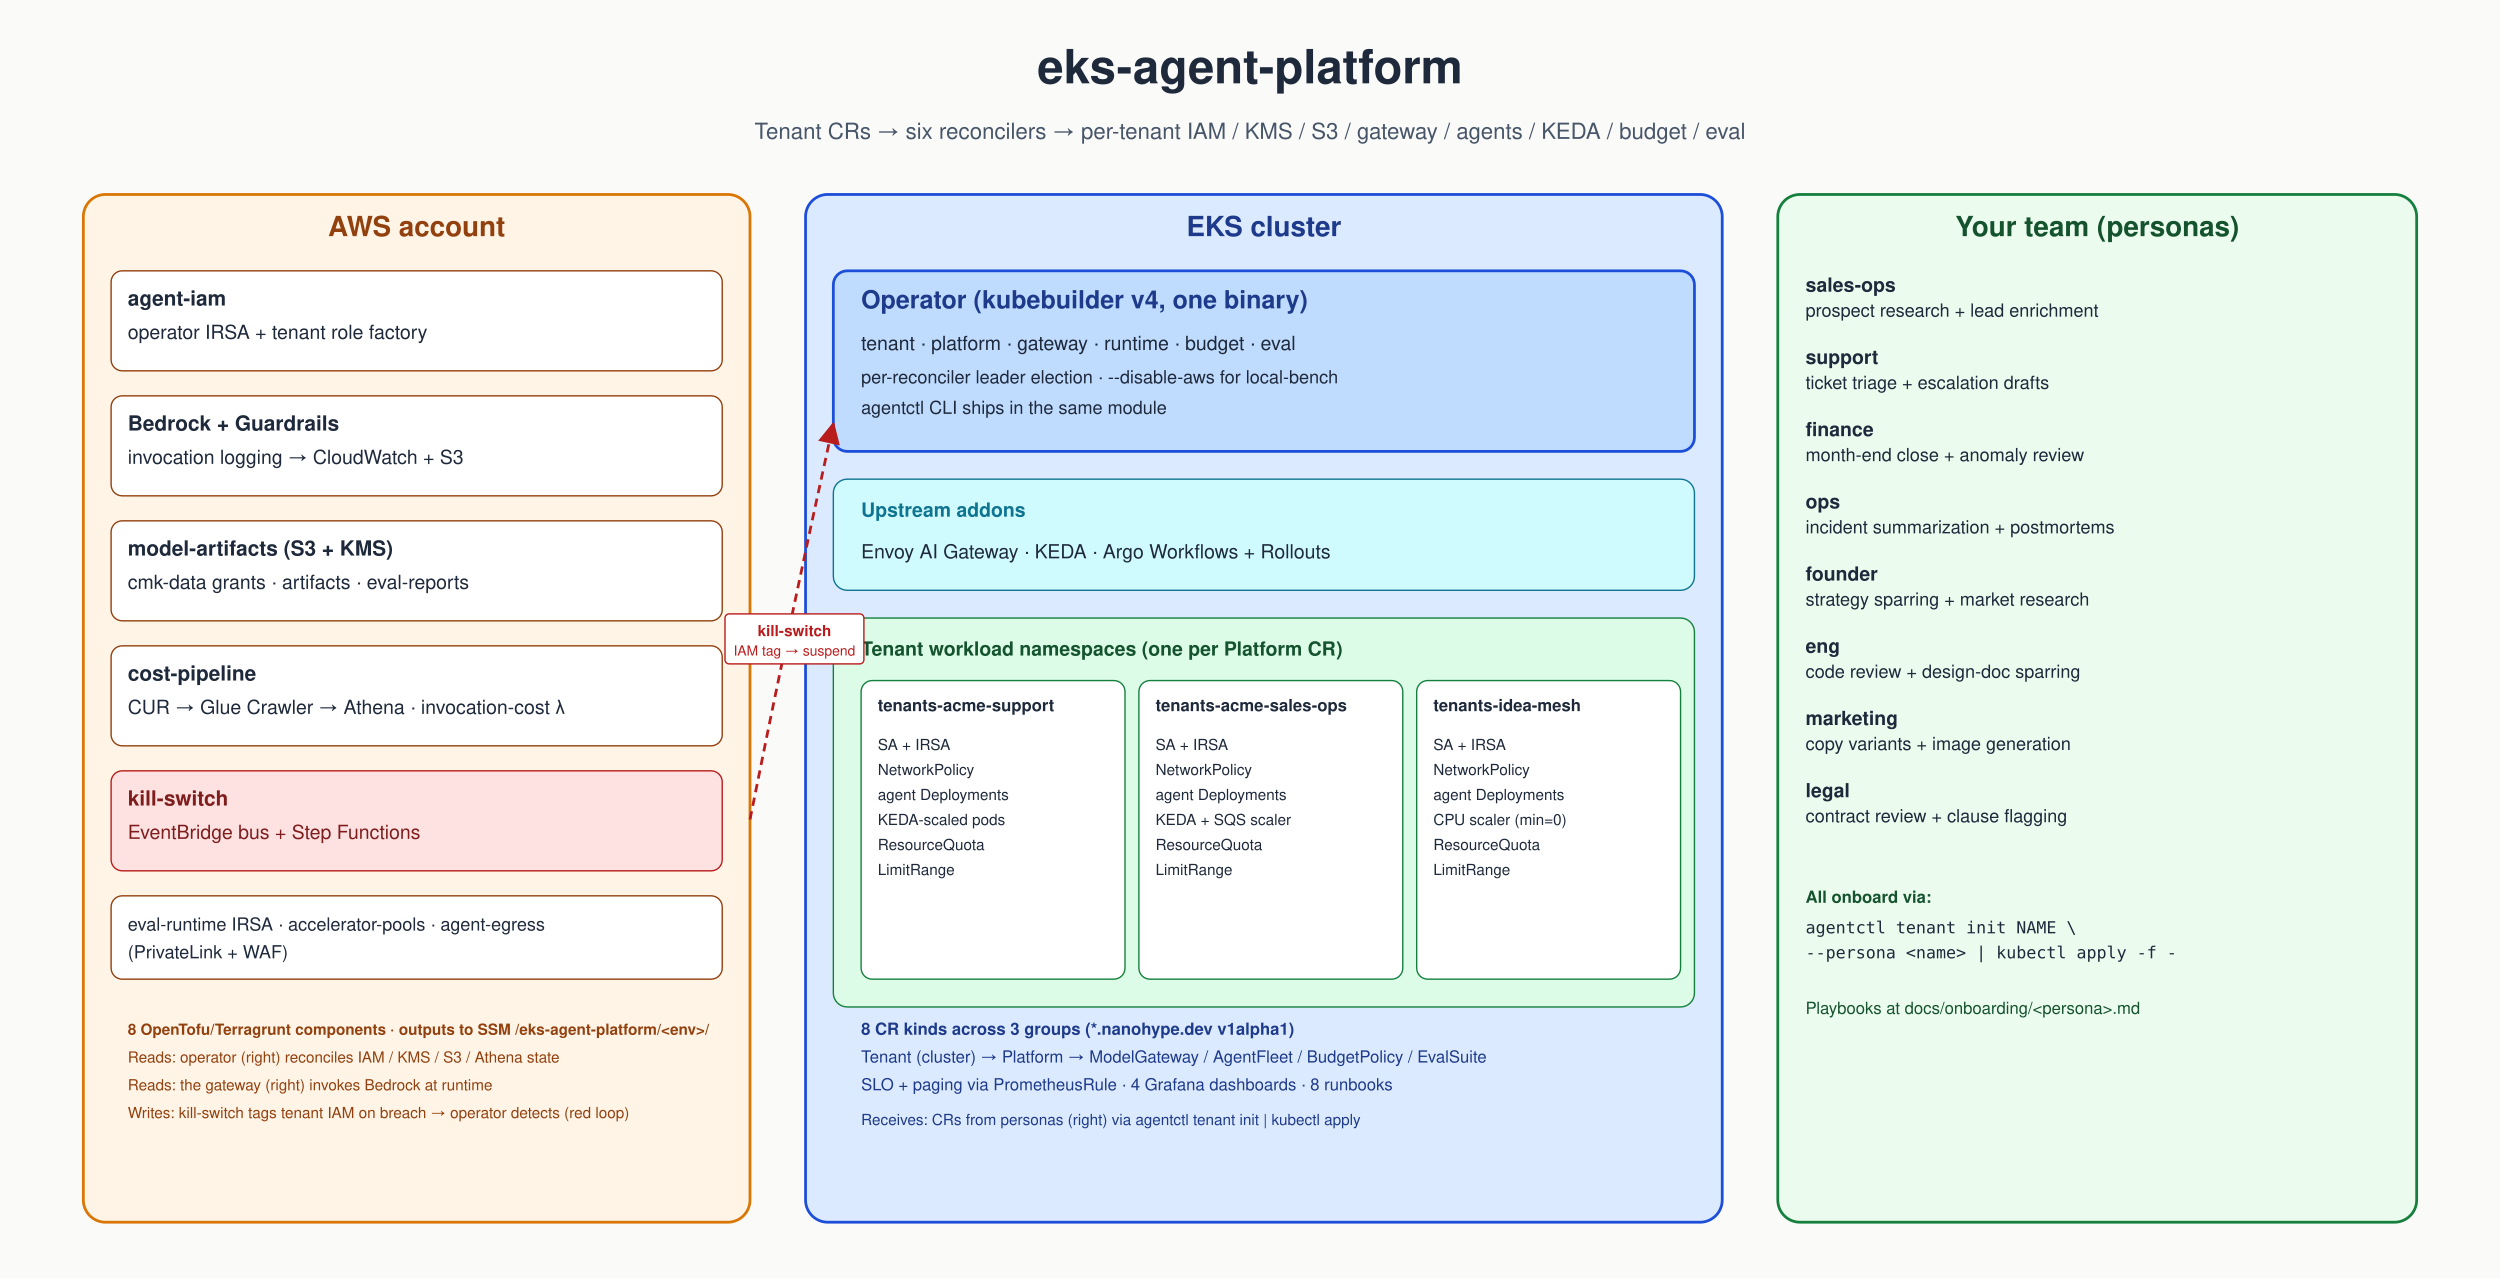
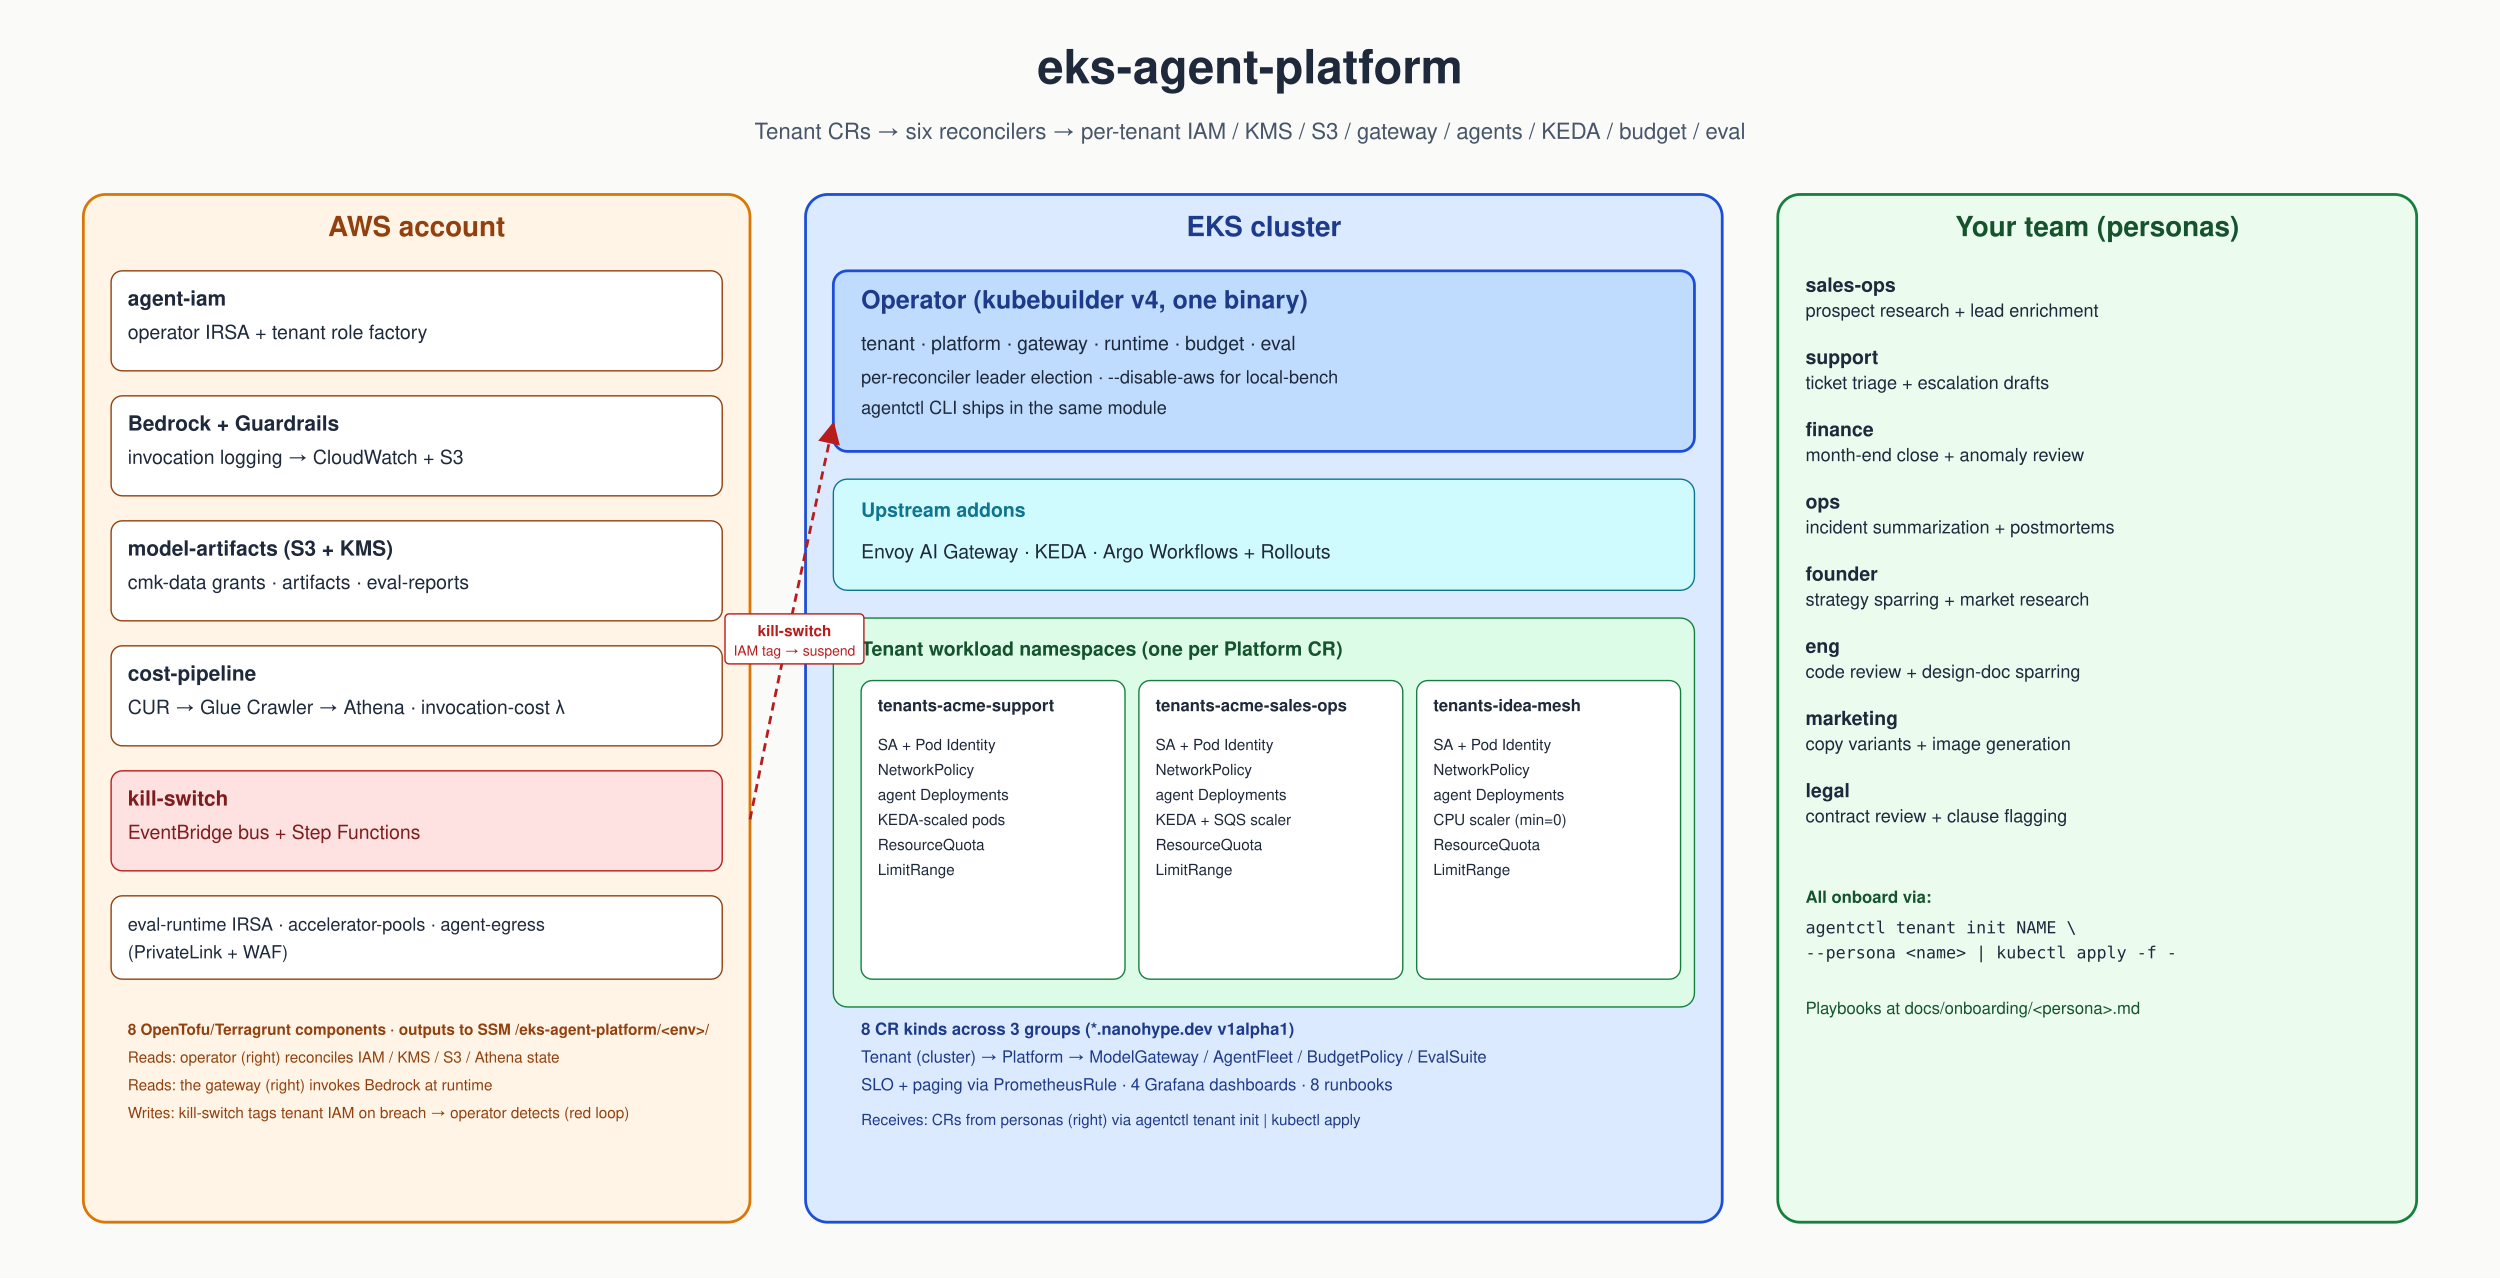
<svg xmlns="http://www.w3.org/2000/svg" role="img" aria-label="architecture overview" viewBox="0 0 1800 920" width="1800" height="920" font-family="Helvetica, Arial, sans-serif">
  <defs>
    <marker id="arrow-red" viewBox="0 0 10 10" refX="9" refY="5" markerWidth="8" markerHeight="8" orient="auto-start-reverse">
      <path d="M 0 0 L 10 5 L 0 10 z" fill="#b91c1c" />
    </marker>
  </defs>
  <rect width="1800" height="920" fill="#fafaf9" />
  <text x="900" y="60" text-anchor="middle" font-size="34" font-weight="700" fill="#1e293b">eks-agent-platform</text>
  <text x="900" y="100" text-anchor="middle" font-size="16" fill="#475569">Tenant CRs → six reconcilers → per-tenant IAM / KMS / S3 / gateway / agents / KEDA / budget / eval</text>
  <rect x="60" y="140" width="480" height="740" rx="16" ry="16" fill="#fff4e6" stroke="#d97706" stroke-width="2" />
  <text x="300" y="170" text-anchor="middle" font-size="20" font-weight="600" fill="#92400e">AWS account</text>
  <g font-size="14" fill="#1e293b">
    <rect x="80" y="195" width="440" height="72" rx="8" fill="#ffffff" stroke="#92400e" />
    <text x="92" y="220" font-size="15" font-weight="600">agent-iam</text>
    <text x="92" y="244">operator IRSA + tenant role factory</text>
    <rect x="80" y="285" width="440" height="72" rx="8" fill="#ffffff" stroke="#92400e" />
    <text x="92" y="310" font-size="15" font-weight="600">Bedrock + Guardrails</text>
    <text x="92" y="334">invocation logging → CloudWatch + S3</text>
    <rect x="80" y="375" width="440" height="72" rx="8" fill="#ffffff" stroke="#92400e" />
    <text x="92" y="400" font-size="15" font-weight="600">model-artifacts  (S3 + KMS)</text>
    <text x="92" y="424">cmk-data grants · artifacts · eval-reports</text>
    <rect x="80" y="465" width="440" height="72" rx="8" fill="#ffffff" stroke="#92400e" />
    <text x="92" y="490" font-size="15" font-weight="600">cost-pipeline</text>
    <text x="92" y="514">CUR → Glue Crawler → Athena · invocation-cost λ</text>
    <rect x="80" y="555" width="440" height="72" rx="8" fill="#fee2e2" stroke="#b91c1c" />
    <text x="92" y="580" font-size="15" font-weight="600" fill="#7f1d1d">kill-switch</text>
    <text x="92" y="604" fill="#7f1d1d">EventBridge bus + Step Functions</text>
    <rect x="80" y="645" width="440" height="60" rx="8" fill="#ffffff" stroke="#92400e" />
    <text x="92" y="670" font-size="13">eval-runtime IRSA · accelerator-pools · agent-egress</text>
    <text x="92" y="690" font-size="13">(PrivateLink + WAF)</text>
    <text x="92" y="745" font-size="11" fill="#92400e" font-weight="600">8 OpenTofu/Terragrunt components  ·  outputs to SSM /eks-agent-platform/&lt;env&gt;/</text>
    <text x="92" y="765" font-size="11" fill="#92400e">Reads:  operator (right) reconciles IAM / KMS / S3 / Athena state</text>
    <text x="92" y="785" font-size="11" fill="#92400e">Reads:  the gateway (right) invokes Bedrock at runtime</text>
    <text x="92" y="805" font-size="11" fill="#92400e">Writes: kill-switch tags tenant IAM on breach  →  operator detects (red loop)</text>
  </g>
  <rect x="580" y="140" width="660" height="740" rx="16" ry="16" fill="#dbeafe" stroke="#1d4ed8" stroke-width="2" />
  <text x="910" y="170" text-anchor="middle" font-size="20" font-weight="600" fill="#1e3a8a">EKS cluster</text>
  <rect x="600" y="195" width="620" height="130" rx="10" fill="#bfdbfe" stroke="#1d4ed8" stroke-width="2" />
  <text x="620" y="222" font-size="18" font-weight="600" fill="#1e3a8a">Operator  (kubebuilder v4, one binary)</text>
  <text x="620" y="252" font-size="14" fill="#1e293b">tenant  ·  platform  ·  gateway  ·  runtime  ·  budget  ·  eval</text>
  <text x="620" y="276" font-size="13" fill="#1e293b">per-reconciler leader election  ·  --disable-aws for local-bench</text>
  <text x="620" y="298" font-size="13" fill="#1e293b">agentctl CLI ships in the same module</text>
  <rect x="600" y="345" width="620" height="80" rx="10" fill="#cffafe" stroke="#0e7490" />
  <text x="620" y="372" font-size="14" font-weight="600" fill="#0e7490">Upstream addons</text>
  <text x="620" y="402" font-size="14" fill="#1e293b">Envoy AI Gateway  ·  KEDA  ·  Argo Workflows + Rollouts</text>
  <rect x="600" y="445" width="620" height="280" rx="10" fill="#dcfce7" stroke="#15803d" />
  <text x="620" y="472" font-size="14" font-weight="600" fill="#14532d">Tenant workload namespaces (one per Platform CR)</text>
  <g font-size="11" fill="#1e293b">
    <rect x="620" y="490" width="190" height="215" rx="8" fill="#ffffff" stroke="#15803d" />
    <text x="632" y="512" font-size="12" font-weight="700">tenants-acme-support</text>
-     <text x="632" y="540">SA + IRSA</text>
+     <text x="632" y="540">SA + Pod Identity</text>
    <text x="632" y="558">NetworkPolicy</text>
    <text x="632" y="576">agent Deployments</text>
    <text x="632" y="594">KEDA-scaled pods</text>
    <text x="632" y="612">ResourceQuota</text>
    <text x="632" y="630">LimitRange</text>
    <rect x="820" y="490" width="190" height="215" rx="8" fill="#ffffff" stroke="#15803d" />
    <text x="832" y="512" font-size="12" font-weight="700">tenants-acme-sales-ops</text>
-     <text x="832" y="540">SA + IRSA</text>
+     <text x="832" y="540">SA + Pod Identity</text>
    <text x="832" y="558">NetworkPolicy</text>
    <text x="832" y="576">agent Deployments</text>
    <text x="832" y="594">KEDA + SQS scaler</text>
    <text x="832" y="612">ResourceQuota</text>
    <text x="832" y="630">LimitRange</text>
    <rect x="1020" y="490" width="190" height="215" rx="8" fill="#ffffff" stroke="#15803d" />
    <text x="1032" y="512" font-size="12" font-weight="700">tenants-idea-mesh</text>
-     <text x="1032" y="540">SA + IRSA</text>
+     <text x="1032" y="540">SA + Pod Identity</text>
    <text x="1032" y="558">NetworkPolicy</text>
    <text x="1032" y="576">agent Deployments</text>
    <text x="1032" y="594">CPU scaler (min=0)</text>
    <text x="1032" y="612">ResourceQuota</text>
    <text x="1032" y="630">LimitRange</text>
  </g>
  <text x="620" y="745" font-size="12" fill="#1e3a8a" font-weight="600">8 CR kinds across 3 groups (*.nanohype.dev v1alpha1)</text>
  <text x="620" y="765" font-size="12" fill="#1e3a8a">Tenant (cluster)  →  Platform  →  ModelGateway / AgentFleet / BudgetPolicy / EvalSuite</text>
  <text x="620" y="785" font-size="12" fill="#1e3a8a">SLO + paging via PrometheusRule  ·  4 Grafana dashboards  ·  8 runbooks</text>
  <text x="620" y="810" font-size="11" fill="#1e3a8a">Receives:  CRs from personas (right) via  agentctl tenant init  |  kubectl apply</text>
  <rect x="1280" y="140" width="460" height="740" rx="16" ry="16" fill="#ebfbee" stroke="#15803d" stroke-width="2" />
  <text x="1510" y="170" text-anchor="middle" font-size="20" font-weight="600" fill="#14532d">Your team (personas)</text>
  <g font-size="13" fill="#1e293b">
    <text x="1300" y="210" font-size="14" font-weight="700">sales-ops</text>
    <text x="1300" y="228">prospect research + lead enrichment</text>
    <text x="1300" y="262" font-size="14" font-weight="700">support</text>
    <text x="1300" y="280">ticket triage + escalation drafts</text>
    <text x="1300" y="314" font-size="14" font-weight="700">finance</text>
    <text x="1300" y="332">month-end close + anomaly review</text>
    <text x="1300" y="366" font-size="14" font-weight="700">ops</text>
    <text x="1300" y="384">incident summarization + postmortems</text>
    <text x="1300" y="418" font-size="14" font-weight="700">founder</text>
    <text x="1300" y="436">strategy sparring + market research</text>
    <text x="1300" y="470" font-size="14" font-weight="700">eng</text>
    <text x="1300" y="488">code review + design-doc sparring</text>
    <text x="1300" y="522" font-size="14" font-weight="700">marketing</text>
    <text x="1300" y="540">copy variants + image generation</text>
    <text x="1300" y="574" font-size="14" font-weight="700">legal</text>
    <text x="1300" y="592">contract review + clause flagging</text>
  </g>
  <text x="1300" y="650" font-size="12" font-weight="600" fill="#14532d">All onboard via:</text>
  <text x="1300" y="672" font-size="12" font-family="monospace" fill="#1e293b">agentctl tenant init NAME \</text>
  <text x="1300" y="690" font-size="12" font-family="monospace" fill="#1e293b">  --persona &lt;name&gt; | kubectl apply -f -</text>
  <text x="1300" y="730" font-size="12" fill="#14532d">Playbooks at docs/onboarding/&lt;persona&gt;.md</text>
  <path d="M 540 590 Q 568 450 600 305" fill="none" stroke="#b91c1c" stroke-width="2" stroke-dasharray="6 4" marker-end="url(#arrow-red)" />
  <rect x="522" y="442" width="100" height="36" rx="3" fill="#ffffff" stroke="#b91c1c" stroke-width="1" />
  <text x="572" y="458" font-size="11" font-weight="600" fill="#b91c1c" text-anchor="middle">kill-switch</text>
  <text x="572" y="472" font-size="10" fill="#b91c1c" text-anchor="middle">IAM tag → suspend</text>
</svg>
